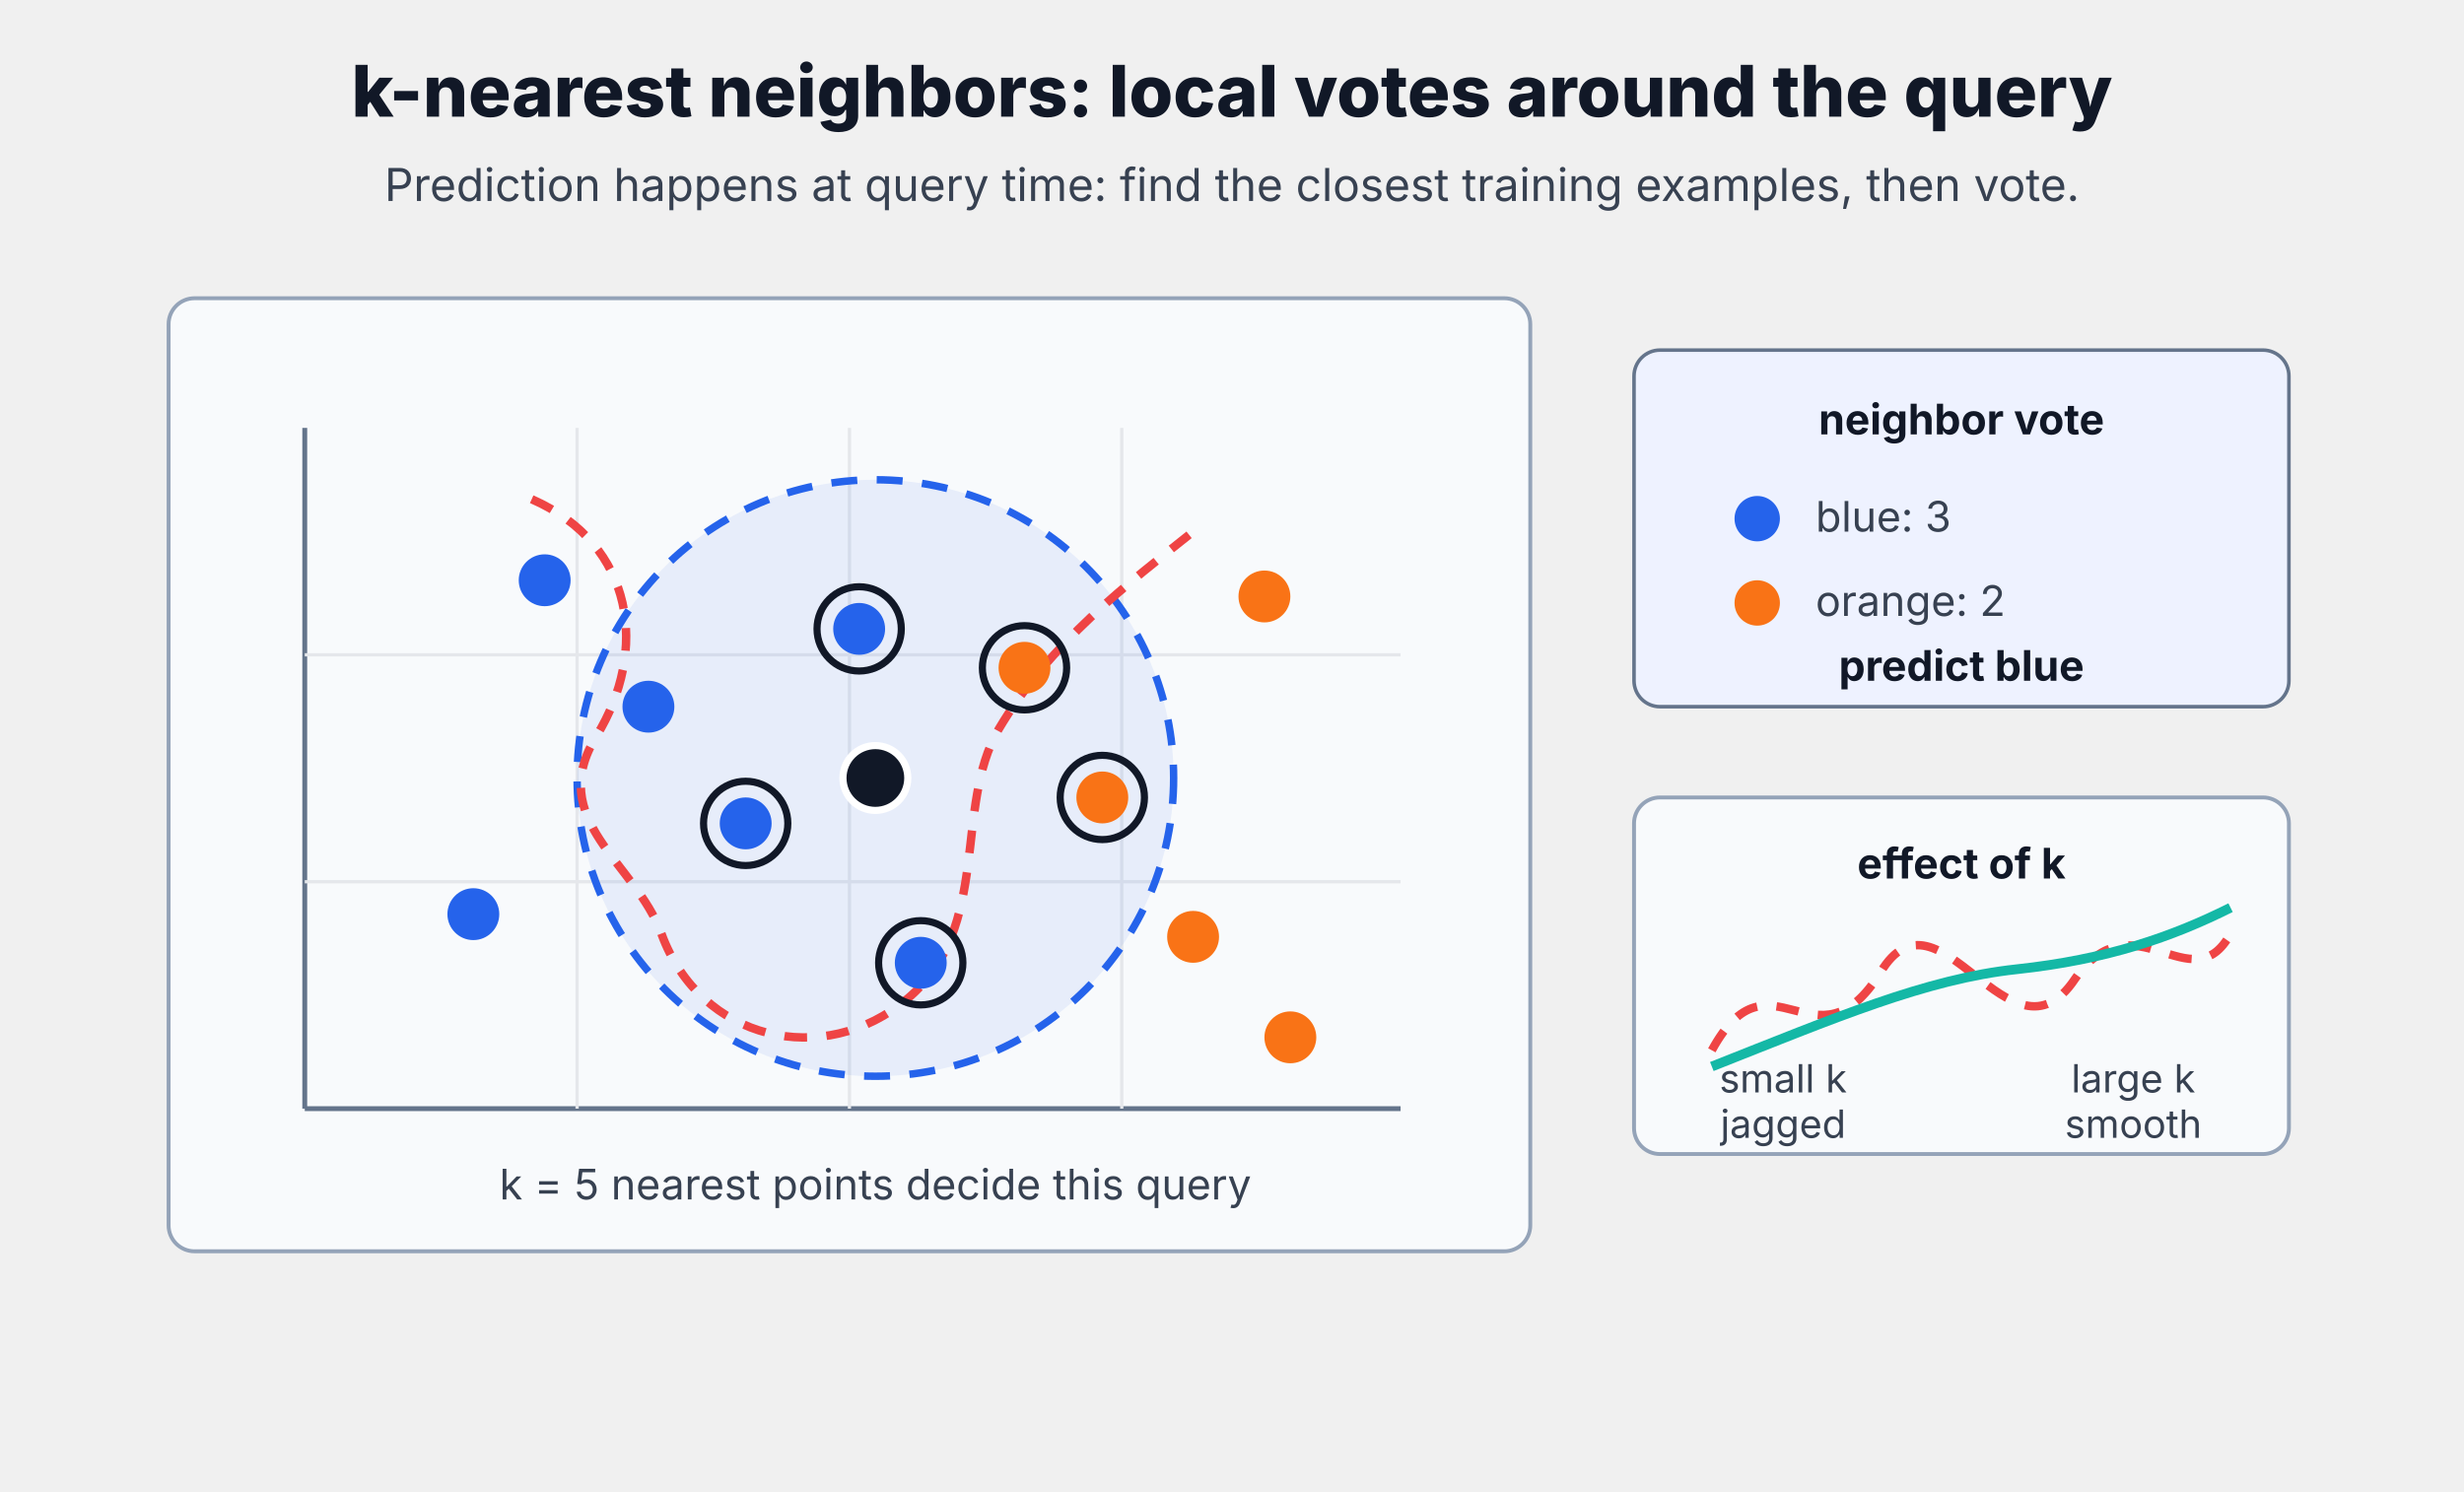
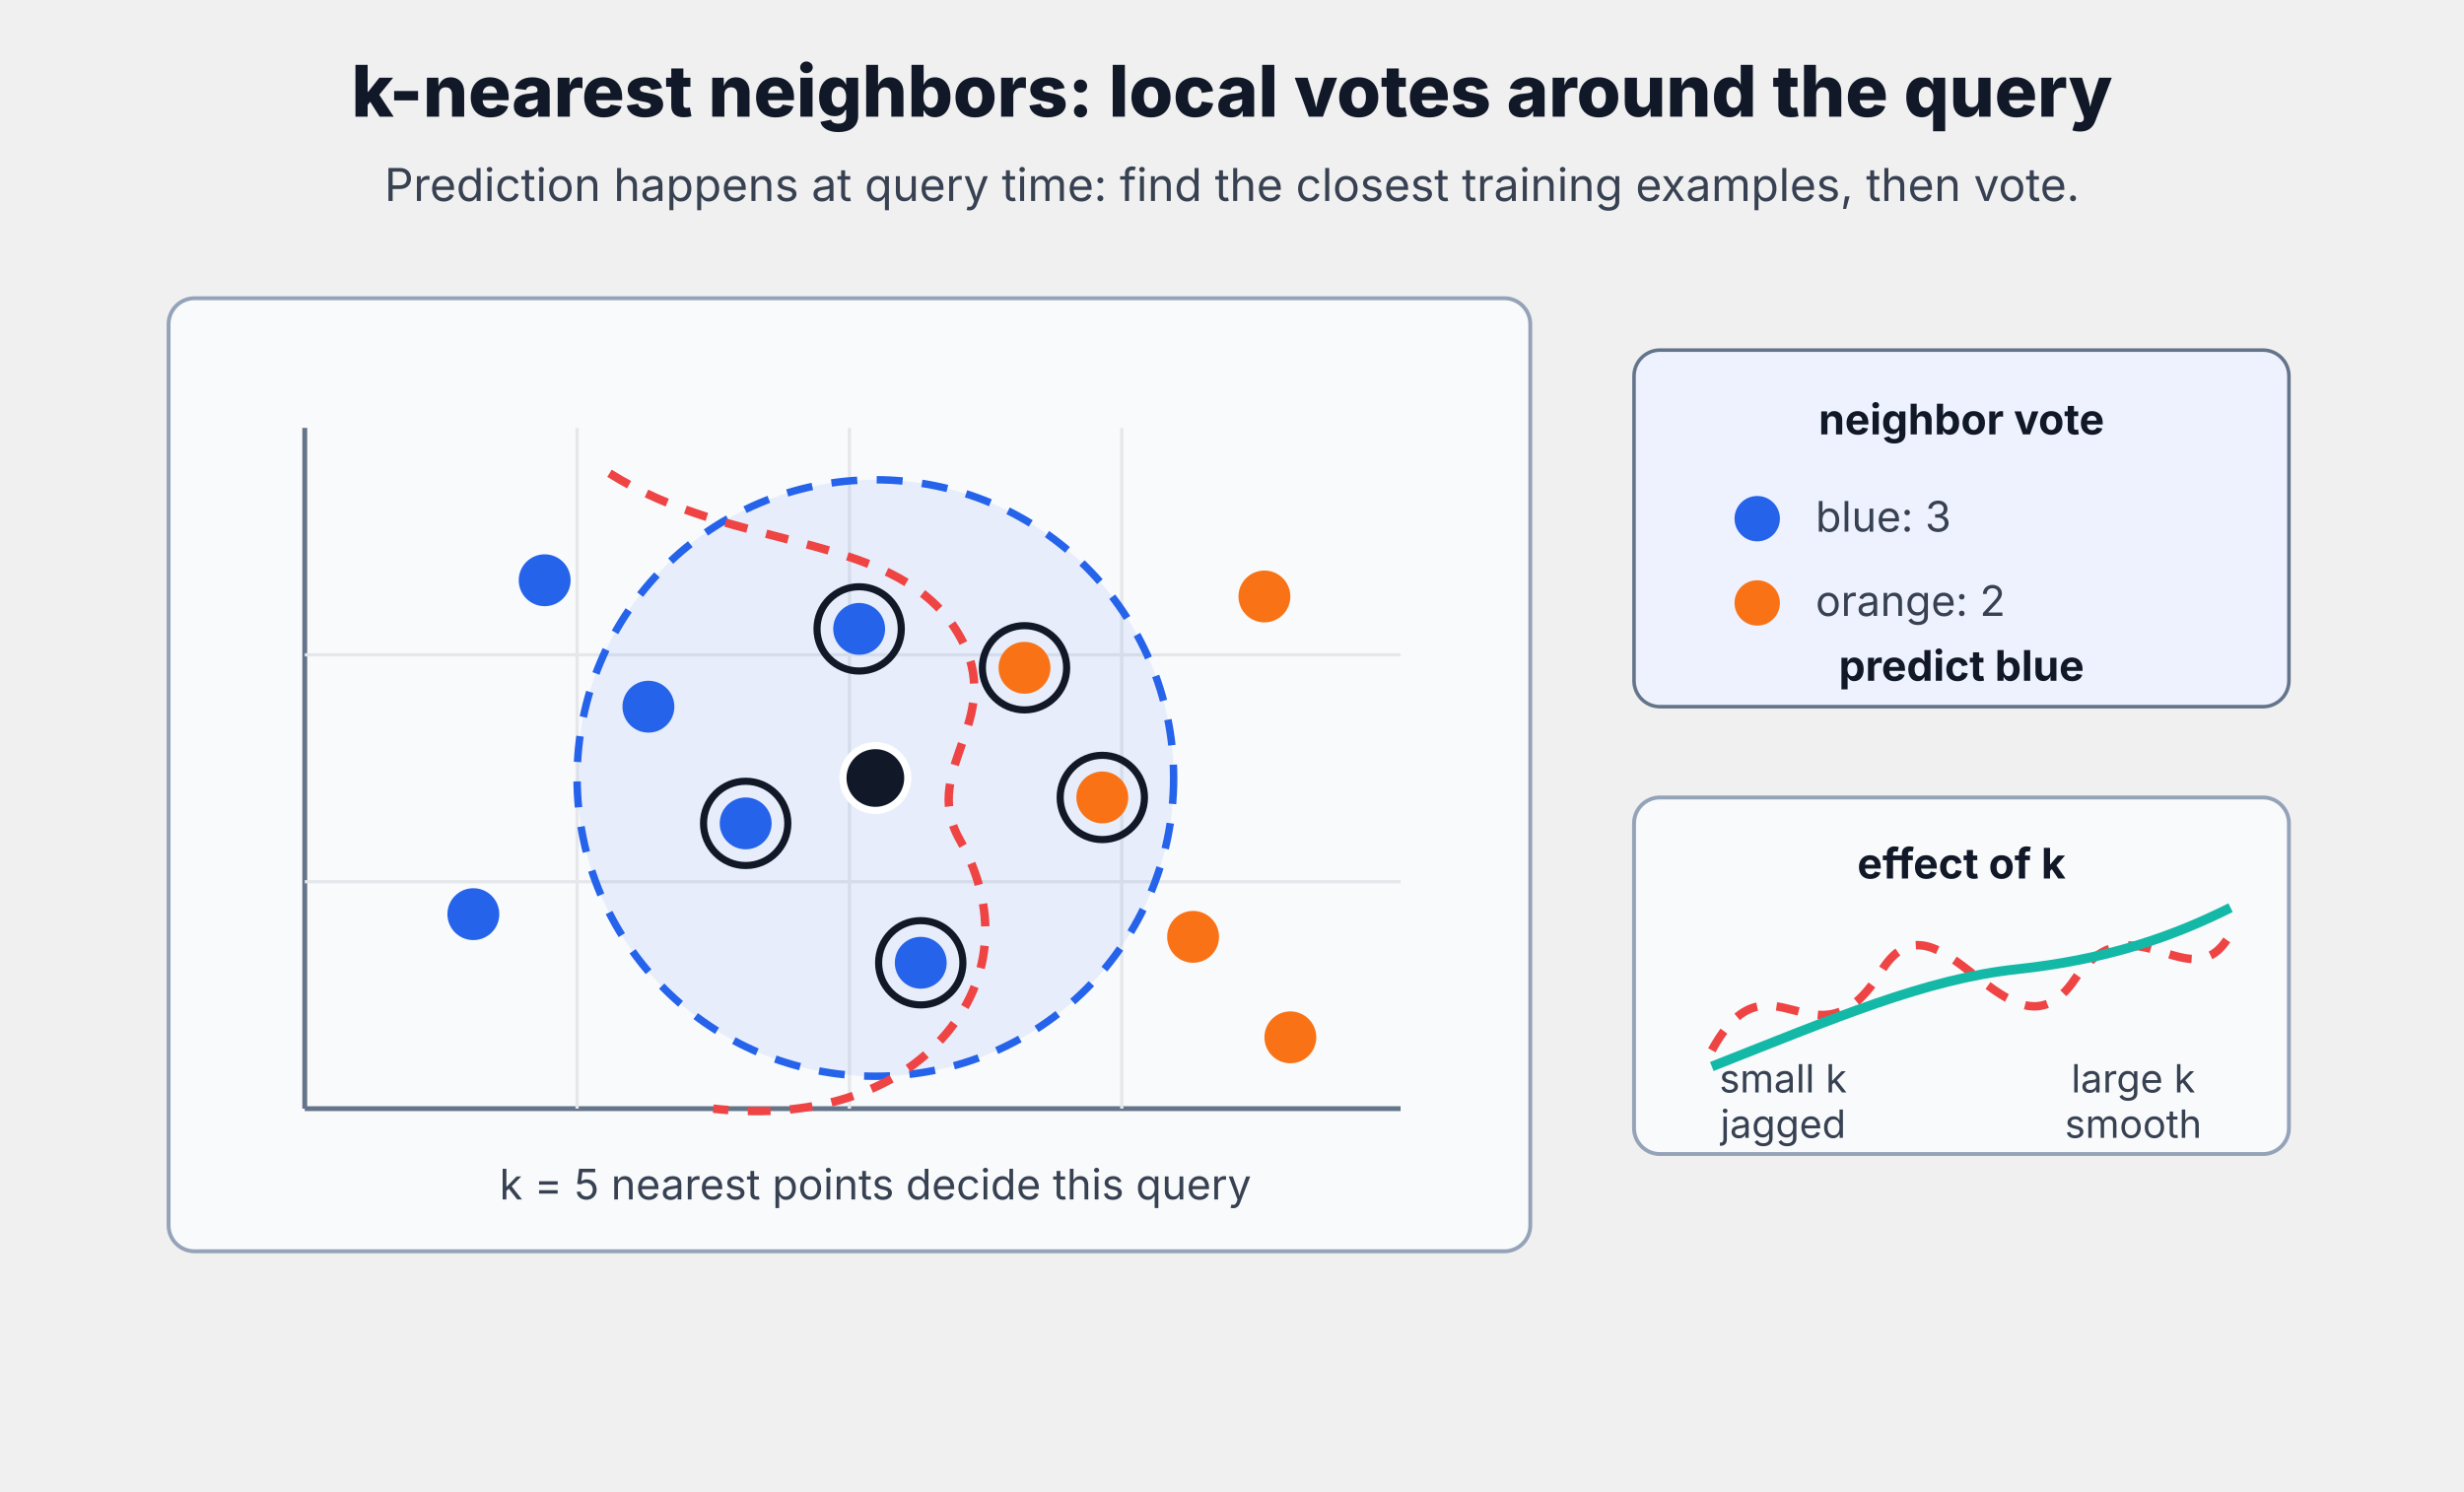
<svg xmlns="http://www.w3.org/2000/svg" width="760" height="460" viewBox="0 0 760 460" role="img" aria-labelledby="title desc">
  <style>
    text {
      fill: #111827;
      font-family: Inter, ui-sans-serif, system-ui, -apple-system, BlinkMacSystemFont, "Segoe UI", sans-serif;
    }
    .title { font-size: 22px; font-weight: 800; }
    .subtitle, .muted, .axis-label { fill: #374151; }
    .subtitle { font-size: 14px; }
    .muted { font-size: 12px; }
    .axis-label { font-size: 13px; }
    .panel { fill: #f8fafc; stroke: #94a3b8; stroke-width: 1.2; }
    .axis { stroke: #64748b; stroke-width: 1.5; }
    .grid { stroke: #e5e7eb; stroke-width: 1; }
    .blue { fill: #2563eb; }
    .orange { fill: #f97316; }
    .query { fill: #111827; stroke: #ffffff; stroke-width: 2.2; }
    .radius { fill: #2563eb; fill-opacity: 0.08; stroke: #2563eb; stroke-width: 2.3; stroke-dasharray: 8 6; }
    .near { stroke: #111827; stroke-width: 2.2; fill: none; }
    .vote-box { fill: #eef2ff; stroke: #64748b; stroke-width: 1.1; }
    .boundary { fill: none; stroke: #ef4444; stroke-width: 2.6; stroke-dasharray: 7 6; }
    .smooth { fill: none; stroke: #14b8a6; stroke-width: 3; }
    .label { font-size: 13px; font-weight: 700; }
  </style>
  <text x="380" y="36" text-anchor="middle" class="title">k-nearest neighbors: local votes around the query</text>
  <text x="380" y="62" text-anchor="middle" class="subtitle">Prediction happens at query time: find the closest training examples, then vote.</text>
  <g transform="translate(52,92)">
    <rect width="420" height="294" rx="8" class="panel" />
    <line x1="42" y1="250" x2="380" y2="250" class="axis" />
    <line x1="42" y1="40" x2="42" y2="250" class="axis" />
    <g class="grid">
      <line x1="126" y1="40" x2="126" y2="250" />
      <line x1="210" y1="40" x2="210" y2="250" />
      <line x1="294" y1="40" x2="294" y2="250" />
      <line x1="42" y1="110" x2="380" y2="110" />
      <line x1="42" y1="180" x2="380" y2="180" />
    </g>
    <circle cx="218" cy="148" r="92" class="radius" />
-     <path d="M112 62 C144 76 148 109 132 135 C116 161 144 174 152 196 C164 229 202 238 228 216 C254 194 242 157 256 133 C272 106 296 88 316 72" class="boundary" />
+     <path d="M136 54 C174 78 222 72 242 101 C261 129 231 144 244 167 C257 190 254 214 235 232 C219 247 195 253 168 250" class="boundary" />
    <g class="blue">
      <circle cx="116" cy="87" r="8" />
      <circle cx="148" cy="126" r="8" />
      <circle cx="178" cy="162" r="8" />
      <circle cx="213" cy="102" r="8" />
      <circle cx="232" cy="205" r="8" />
      <circle cx="94" cy="190" r="8" />
    </g>
    <g class="orange">
      <circle cx="264" cy="114" r="8" />
      <circle cx="288" cy="154" r="8" />
      <circle cx="316" cy="197" r="8" />
      <circle cx="338" cy="92" r="8" />
      <circle cx="346" cy="228" r="8" />
    </g>
    <circle cx="218" cy="148" r="10" class="query" />
    <g class="near">
      <circle cx="178" cy="162" r="13" />
      <circle cx="213" cy="102" r="13" />
      <circle cx="232" cy="205" r="13" />
      <circle cx="264" cy="114" r="13" />
      <circle cx="288" cy="154" r="13" />
    </g>
    <text x="218" y="278" text-anchor="middle" class="axis-label">k = 5 nearest points decide this query</text>
  </g>
  <g transform="translate(504,108)">
    <rect width="202" height="110" rx="8" class="vote-box" />
    <text x="101" y="26" text-anchor="middle" class="label">neighbor vote</text>
    <circle cx="38" cy="52" r="7" class="blue" />
    <text x="56" y="56" class="axis-label">blue: 3</text>
    <circle cx="38" cy="78" r="7" class="orange" />
    <text x="56" y="82" class="axis-label">orange: 2</text>
    <text x="101" y="102" text-anchor="middle" class="label">predict blue</text>
  </g>
  <g transform="translate(504,246)">
    <rect width="202" height="110" rx="8" class="panel" />
    <text x="101" y="25" text-anchor="middle" class="label">effect of k</text>
    <path d="M24 78 C42 45 56 86 76 54 C94 24 116 86 136 56 C154 30 172 64 184 42" class="boundary" />
    <path d="M24 83 C62 68 90 56 118 53 C146 50 166 43 184 34" class="smooth" />
    <text x="46" y="91" text-anchor="middle" class="muted">small k</text>
    <text x="46" y="105" text-anchor="middle" class="muted">jagged</text>
    <text x="154" y="91" text-anchor="middle" class="muted">large k</text>
    <text x="154" y="105" text-anchor="middle" class="muted">smooth</text>
  </g>
</svg>
